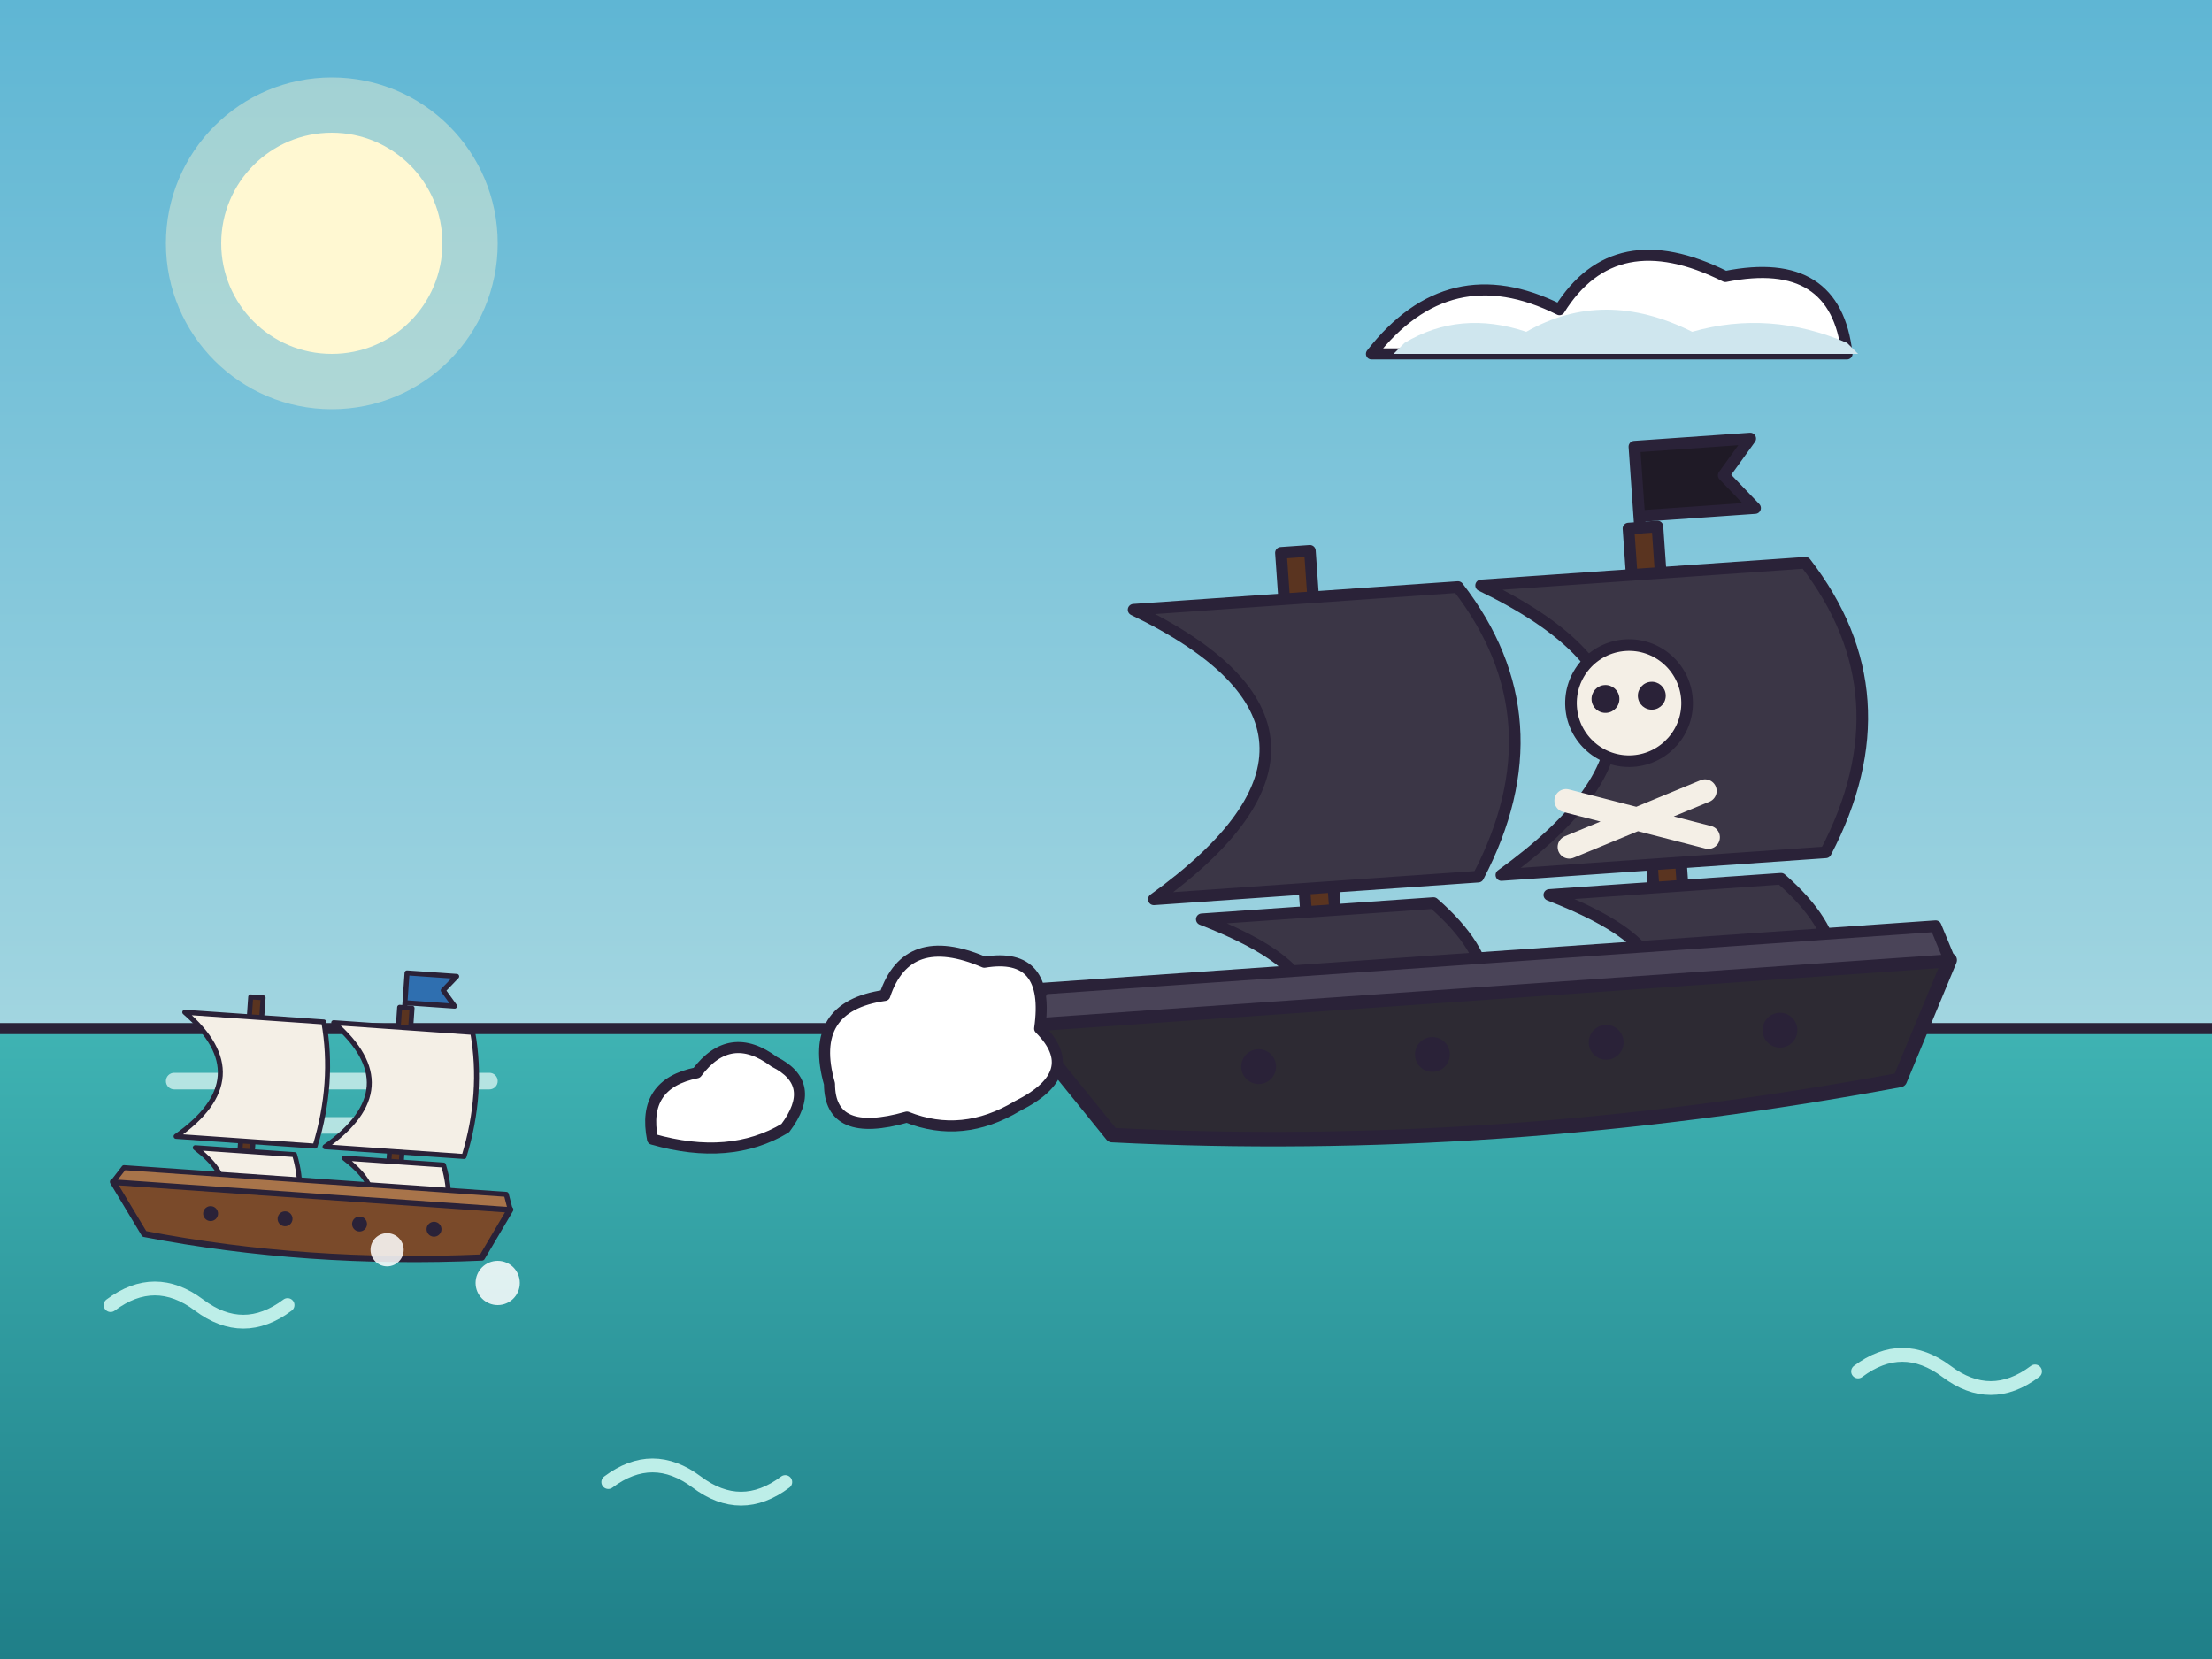
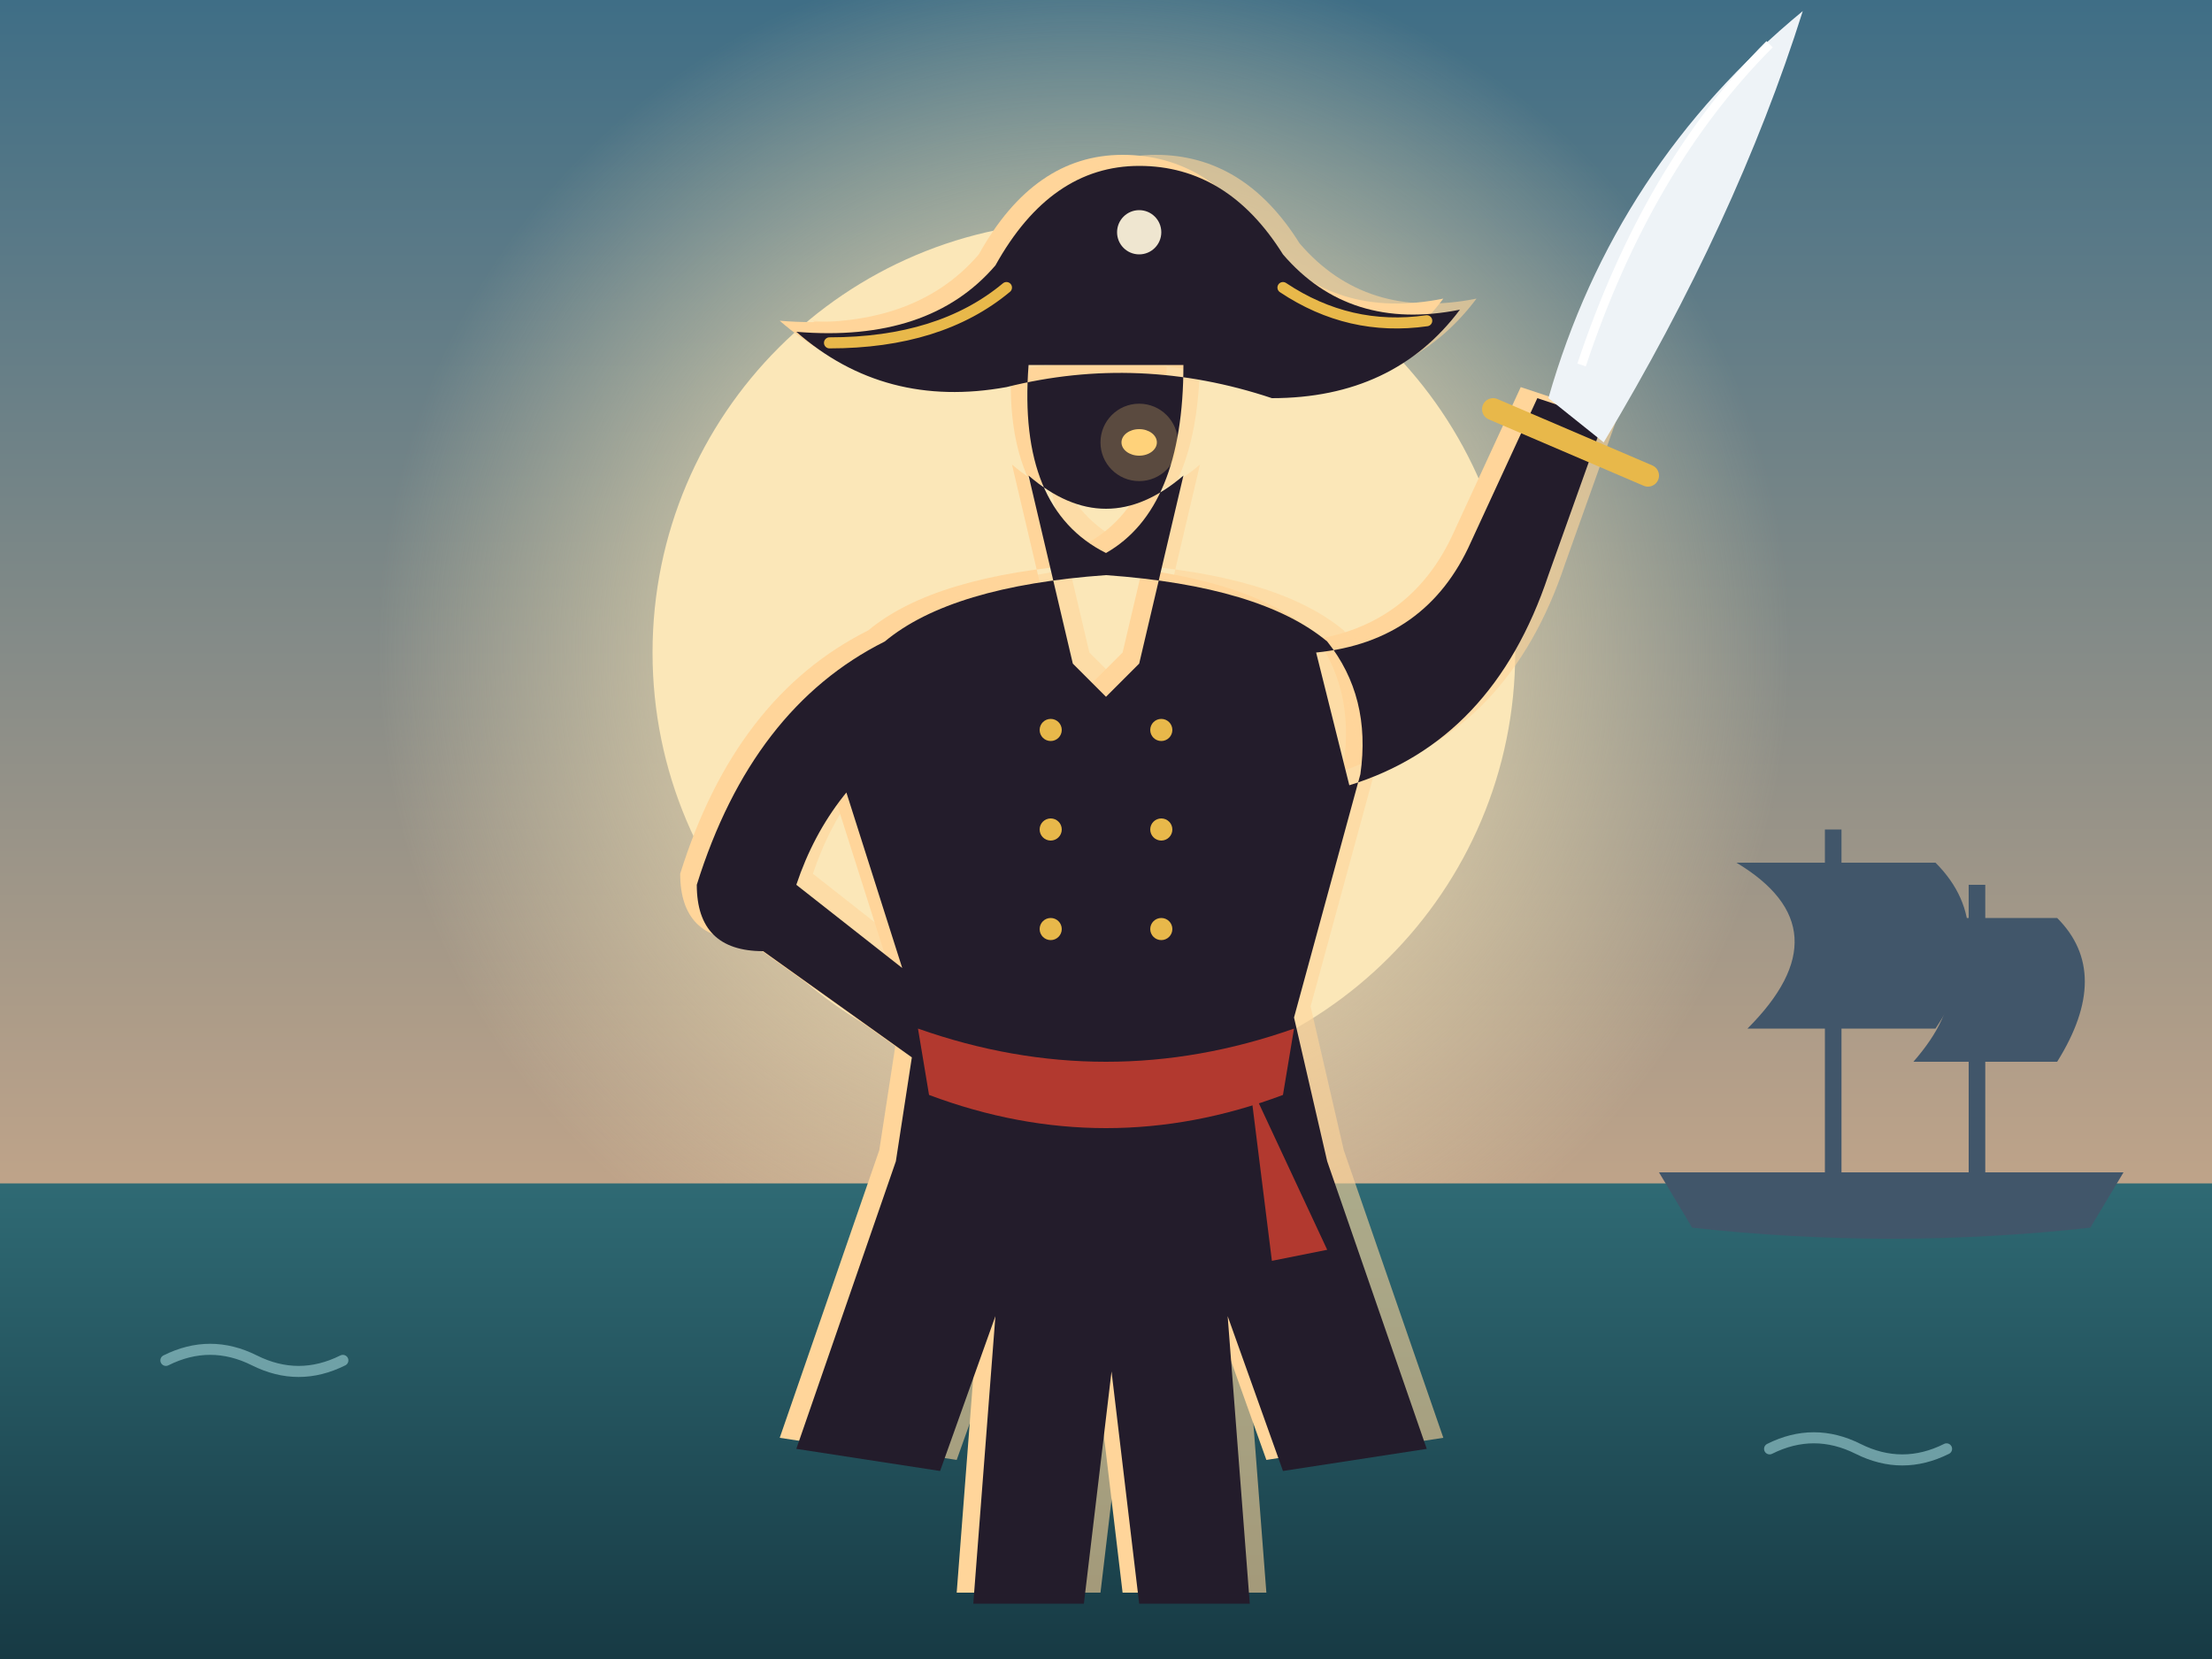
<svg xmlns="http://www.w3.org/2000/svg" viewBox="0 0 400 300">
  <defs>
    <linearGradient id="sky" x1="0" y1="0" x2="0" y2="1">
-       <stop offset="0" stop-color="#5fb6d4" />
-       <stop offset="0.6" stop-color="#9fd4e0" />
-       <stop offset="1" stop-color="#e3f4ee" />
+       <stop offset="0" stop-color="#3f6e86" />
+       <stop offset="1" stop-color="#f2b98a" />
    </linearGradient>
    <linearGradient id="sea" x1="0" y1="0" x2="0" y2="1">
-       <stop offset="0" stop-color="#3fb3b3" />
-       <stop offset="1" stop-color="#1f7f88" />
+       <stop offset="0" stop-color="#2f6a74" />
+       <stop offset="1" stop-color="#173a44" />
    </linearGradient>
+     <radialGradient id="halo" cx="0.5" cy="0.5" r="0.5">
+       <stop offset="0.55" stop-color="#fbe7b8" stop-opacity="0.55" />
+       <stop offset="1" stop-color="#fbe7b8" stop-opacity="0" />
+     </radialGradient>
  </defs>
  <rect width="400" height="300" fill="url(#sky)" />
-   <circle cx="60" cy="44" r="30" fill="#fff8d2" opacity="0.4" />
-   <circle cx="60" cy="44" r="20" fill="#fff8d2" />
-   <path d="M248 64 q14 -18 34 -8 q10 -16 30 -6 q20 -4 22 14 z" fill="#ffffff" stroke="#2a2238" stroke-width="2" stroke-linejoin="round" stroke-linecap="round" />
-   <path d="M254 62 q10 -6 22 -2 q14 -8 30 0 q14 -4 28 2 l2 2 h-84 z" fill="#cfe6ee" />
-   <rect y="186" width="400" height="114" fill="url(#sea)" />
-   <path d="M0 186 H400" stroke="#2a2238" stroke-width="2" />
-   <g fill="#e8fbf8" opacity="0.7">
-     <rect x="30" y="194" width="60" height="3" rx="1.5" />
-     <rect x="42" y="202" width="36" height="3" rx="1.5" />
+   <circle cx="196" cy="118" r="128" fill="url(#halo)" />
+   <circle cx="196" cy="118" r="78" fill="#fbe7b8" />
+   <rect y="214" width="400" height="86" fill="url(#sea)" />
+   <g fill="#41566a">
+     <path d="M300 212 L384 212 L378 222 Q342 226 306 222 Z" />
+     <rect x="330" y="150" width="3" height="62" />
+     <rect x="356" y="160" width="3" height="52" />
+     <path d="M314 156 Q334 168 316 186 H350 Q362 168 350 156 Z" />
+     <path d="M344 166 Q360 176 346 192 H372 Q382 176 372 166 Z" />
  </g>
-   <g fill="none" stroke="#bdeee8" stroke-width="2.5" stroke-linecap="round">
-     <path d="M20 236 q8 -6 16 0 q8 6 16 0" />
-     <path d="M110 268 q8 -6 16 0 q8 6 16 0" />
-     <path d="M336 248 q8 -6 16 0 q8 6 16 0" />
+   <g fill="none" stroke="#8fc0c4" stroke-width="2" stroke-linecap="round" opacity="0.7">
+     <path d="M30 246 q8 -4 16 0 q8 4 16 0" />
+     <path d="M320 262 q8 -4 16 0 q8 4 16 0" />
  </g>
-   <g transform="translate(186 200) rotate(-4) scale(1.05)">
-     <rect x="50" y="-92" width="5" height="92" fill="#5a3420" stroke="#2a2238" stroke-width="2" stroke-linejoin="round" stroke-linecap="round" />
-     <path d="M24 -84 Q66 -60 24 -34 H80 Q96 -60 80 -84 Z" fill="#3b3646" stroke="#2a2238" stroke-width="2" stroke-linejoin="round" stroke-linecap="round" />
-     <path d="M32 -30 Q66 -14 32 -2 H72 Q88 -14 72 -30 Z" fill="#3b3646" stroke="#2a2238" stroke-width="2" stroke-linejoin="round" stroke-linecap="round" />
-     <rect x="110" y="-92" width="5" height="92" fill="#5a3420" stroke="#2a2238" stroke-width="2" stroke-linejoin="round" stroke-linecap="round" />
-     <path d="M84 -84 Q126 -60 84 -34 H140 Q156 -60 140 -84 Z" fill="#3b3646" stroke="#2a2238" stroke-width="2" stroke-linejoin="round" stroke-linecap="round" />
-     <path d="M92 -30 Q126 -14 92 -2 H132 Q148 -14 132 -30 Z" fill="#3b3646" stroke="#2a2238" stroke-width="2" stroke-linejoin="round" stroke-linecap="round" />
-     <path d="M112 -92 v-14 h20 l-5 6 l5 6 h-20" fill="#1f1a26" stroke="#2a2238" stroke-width="2" stroke-linejoin="round" stroke-linecap="round" />
-     <path d="M0 -14 L160 -14 L150 6 Q80 14 14 6 Z" fill="#2d2a33" stroke="#2a2238" stroke-width="2.5" stroke-linejoin="round" stroke-linecap="round" />
-     <path d="M0 -14 L160 -14 L158 -20 L4 -20 Z" fill="#4a4458" stroke="#2a2238" stroke-width="2" stroke-linejoin="round" stroke-linecap="round" />
-     <g fill="#2a2238">
-       <circle cx="40" cy="-4" r="3" />
-       <circle cx="70" cy="-4" r="3" />
-       <circle cx="100" cy="-4" r="3" />
-       <circle cx="130" cy="-4" r="3" />
-     </g>
+   <path d="M144 60 Q168 62 180 48 Q190 30 206 30 Q222 30 232 46 Q244 60 264 56 Q252 72 230 72 Q206 64 182 70 Q160 74 144 60 Z M186 66 Q184 92 200 100 Q214 92 214 66 Z M186 86 Q200 98 214 86 L206 120 L200 126 L194 120 Z M200 104 Q172 106 160 116 Q150 126 152 140 L166 184 L162 210 L144 262 L170 266 L180 238 L176 290 L196 290 L201 248 L206 290 L226 290 L222 238 L232 266 L258 262 L240 210 L234 184 L246 140 Q248 126 240 116 Q228 106 200 104 Z M160 116 Q136 128 126 160 Q126 172 138 172 L166 192 L172 182 L144 160 Q150 142 166 132 Z M238 118 Q258 116 266 98 L278 72 L290 76 L280 104 Q270 134 244 142 Z" fill="#ffd59a" transform="translate(-3 -2)" />
+   <path d="M144 60 Q168 62 180 48 Q190 30 206 30 Q222 30 232 46 Q244 60 264 56 Q252 72 230 72 Q206 64 182 70 Q160 74 144 60 Z M186 66 Q184 92 200 100 Q214 92 214 66 Z M186 86 Q200 98 214 86 L206 120 L200 126 L194 120 Z M200 104 Q172 106 160 116 Q150 126 152 140 L166 184 L162 210 L144 262 L170 266 L180 238 L176 290 L196 290 L201 248 L206 290 L226 290 L222 238 L232 266 L258 262 L240 210 L234 184 L246 140 Q248 126 240 116 Q228 106 200 104 Z M160 116 Q136 128 126 160 Q126 172 138 172 L166 192 L172 182 L144 160 Q150 142 166 132 Z M238 118 Q258 116 266 98 L278 72 L290 76 L280 104 Q270 134 244 142 Z" fill="#ffd59a" transform="translate(3 -2)" opacity="0.6" />
+   <path d="M144 60 Q168 62 180 48 Q190 30 206 30 Q222 30 232 46 Q244 60 264 56 Q252 72 230 72 Q206 64 182 70 Q160 74 144 60 Z M186 66 Q184 92 200 100 Q214 92 214 66 Z M186 86 Q200 98 214 86 L206 120 L200 126 L194 120 Z M200 104 Q172 106 160 116 Q150 126 152 140 L166 184 L162 210 L144 262 L170 266 L180 238 L176 290 L196 290 L201 248 L206 290 L226 290 L222 238 L232 266 L258 262 L240 210 L234 184 L246 140 Q248 126 240 116 Q228 106 200 104 Z M160 116 Q136 128 126 160 Q126 172 138 172 L166 192 L172 182 L144 160 Q150 142 166 132 Z M238 118 Q258 116 266 98 L278 72 L290 76 L280 104 Q270 134 244 142 Z" fill="#231c2b" />
+   <path d="M166 186 Q200 198 234 186 L232 198 Q200 210 168 198 Z" fill="#b2392f" />
+   <path d="M226 196 L240 226 L230 228 Z" fill="#b2392f" />
+   <g fill="#e8b84a">
+     <circle cx="190" cy="132" r="2" />
+     <circle cx="190" cy="150" r="2" />
+     <circle cx="190" cy="168" r="2" />
+     <circle cx="210" cy="132" r="2" />
+     <circle cx="210" cy="150" r="2" />
+     <circle cx="210" cy="168" r="2" />
  </g>
-   <g transform="translate(186 200) rotate(-4) scale(1.05)">
-     <circle cx="108" cy="-62" r="10" fill="#f4efe6" stroke="#2a2238" stroke-width="2" stroke-linejoin="round" stroke-linecap="round" />
-     <g fill="#2a2238">
-       <circle cx="104" cy="-63" r="2.4" />
-       <circle cx="112" cy="-63" r="2.4" />
-     </g>
-     <path d="M96 -46 L120 -38 M120 -46 L96 -38" stroke="#f4efe6" stroke-width="4" stroke-linecap="round" />
-   </g>
-   <g fill="#ffffff" stroke="#2a2238" stroke-width="2" stroke-linejoin="round" stroke-linecap="round">
-     <path d="M150 196 q-4 -14 10 -16 q4 -12 18 -6 q12 -2 10 12 q8 8 -4 14 q-10 6 -20 2 q-14 4 -14 -6 z" />
-     <path d="M118 206 q-2 -10 8 -12 q6 -8 14 -2 q8 4 2 12 q-10 6 -24 2 z" />
-   </g>
-   <g transform="translate(20 220) rotate(4) scale(0.45)">
-     <rect x="50" y="-92" width="5" height="92" fill="#5a3420" stroke="#2a2238" stroke-width="2" stroke-linejoin="round" stroke-linecap="round" />
-     <path d="M24 -84 Q56 -60 24 -34 H80 Q86 -60 80 -84 Z" fill="#f4efe6" stroke="#2a2238" stroke-width="2" stroke-linejoin="round" stroke-linecap="round" />
-     <path d="M32 -30 Q56 -14 32 -2 H72 Q78 -14 72 -30 Z" fill="#f4efe6" stroke="#2a2238" stroke-width="2" stroke-linejoin="round" stroke-linecap="round" />
-     <rect x="110" y="-92" width="5" height="92" fill="#5a3420" stroke="#2a2238" stroke-width="2" stroke-linejoin="round" stroke-linecap="round" />
-     <path d="M84 -84 Q116 -60 84 -34 H140 Q146 -60 140 -84 Z" fill="#f4efe6" stroke="#2a2238" stroke-width="2" stroke-linejoin="round" stroke-linecap="round" />
-     <path d="M92 -30 Q116 -14 92 -2 H132 Q138 -14 132 -30 Z" fill="#f4efe6" stroke="#2a2238" stroke-width="2" stroke-linejoin="round" stroke-linecap="round" />
-     <path d="M112 -92 v-14 h20 l-5 6 l5 6 h-20" fill="#2f6fb0" stroke="#2a2238" stroke-width="2" stroke-linejoin="round" stroke-linecap="round" />
-     <path d="M0 -14 L160 -14 L150 6 Q80 14 14 6 Z" fill="#7a4a2a" stroke="#2a2238" stroke-width="2.5" stroke-linejoin="round" stroke-linecap="round" />
-     <path d="M0 -14 L160 -14 L158 -20 L4 -20 Z" fill="#a8744a" stroke="#2a2238" stroke-width="2" stroke-linejoin="round" stroke-linecap="round" />
-     <g fill="#2a2238">
-       <circle cx="40" cy="-4" r="3" />
-       <circle cx="70" cy="-4" r="3" />
-       <circle cx="100" cy="-4" r="3" />
-       <circle cx="130" cy="-4" r="3" />
-     </g>
-   </g>
-   <g fill="#ffffff" opacity="0.85">
-     <circle cx="70" cy="226" r="3" />
-     <circle cx="90" cy="232" r="4" />
-   </g>
+   <path d="M150 62 Q170 62 182 52 M232 52 Q244 60 258 58" fill="none" stroke="#e8b84a" stroke-width="2" stroke-linecap="round" />
+   <circle cx="206" cy="42" r="4" fill="#efe6d0" />
+   <ellipse cx="206" cy="80" rx="3.2" ry="2.4" fill="#ffd27a" />
+   <circle cx="206" cy="80" r="7" fill="#ffd27a" opacity="0.25" />
+   <path d="M280 72 Q292 30 326 2 Q314 40 290 80 Z" fill="#eef3f7" />
+   <path d="M286 66 Q298 30 320 8" fill="none" stroke="#ffffff" stroke-width="1.6" />
+   <path d="M270 74 L298 86" stroke="#e8b84a" stroke-width="4" stroke-linecap="round" />
</svg>
